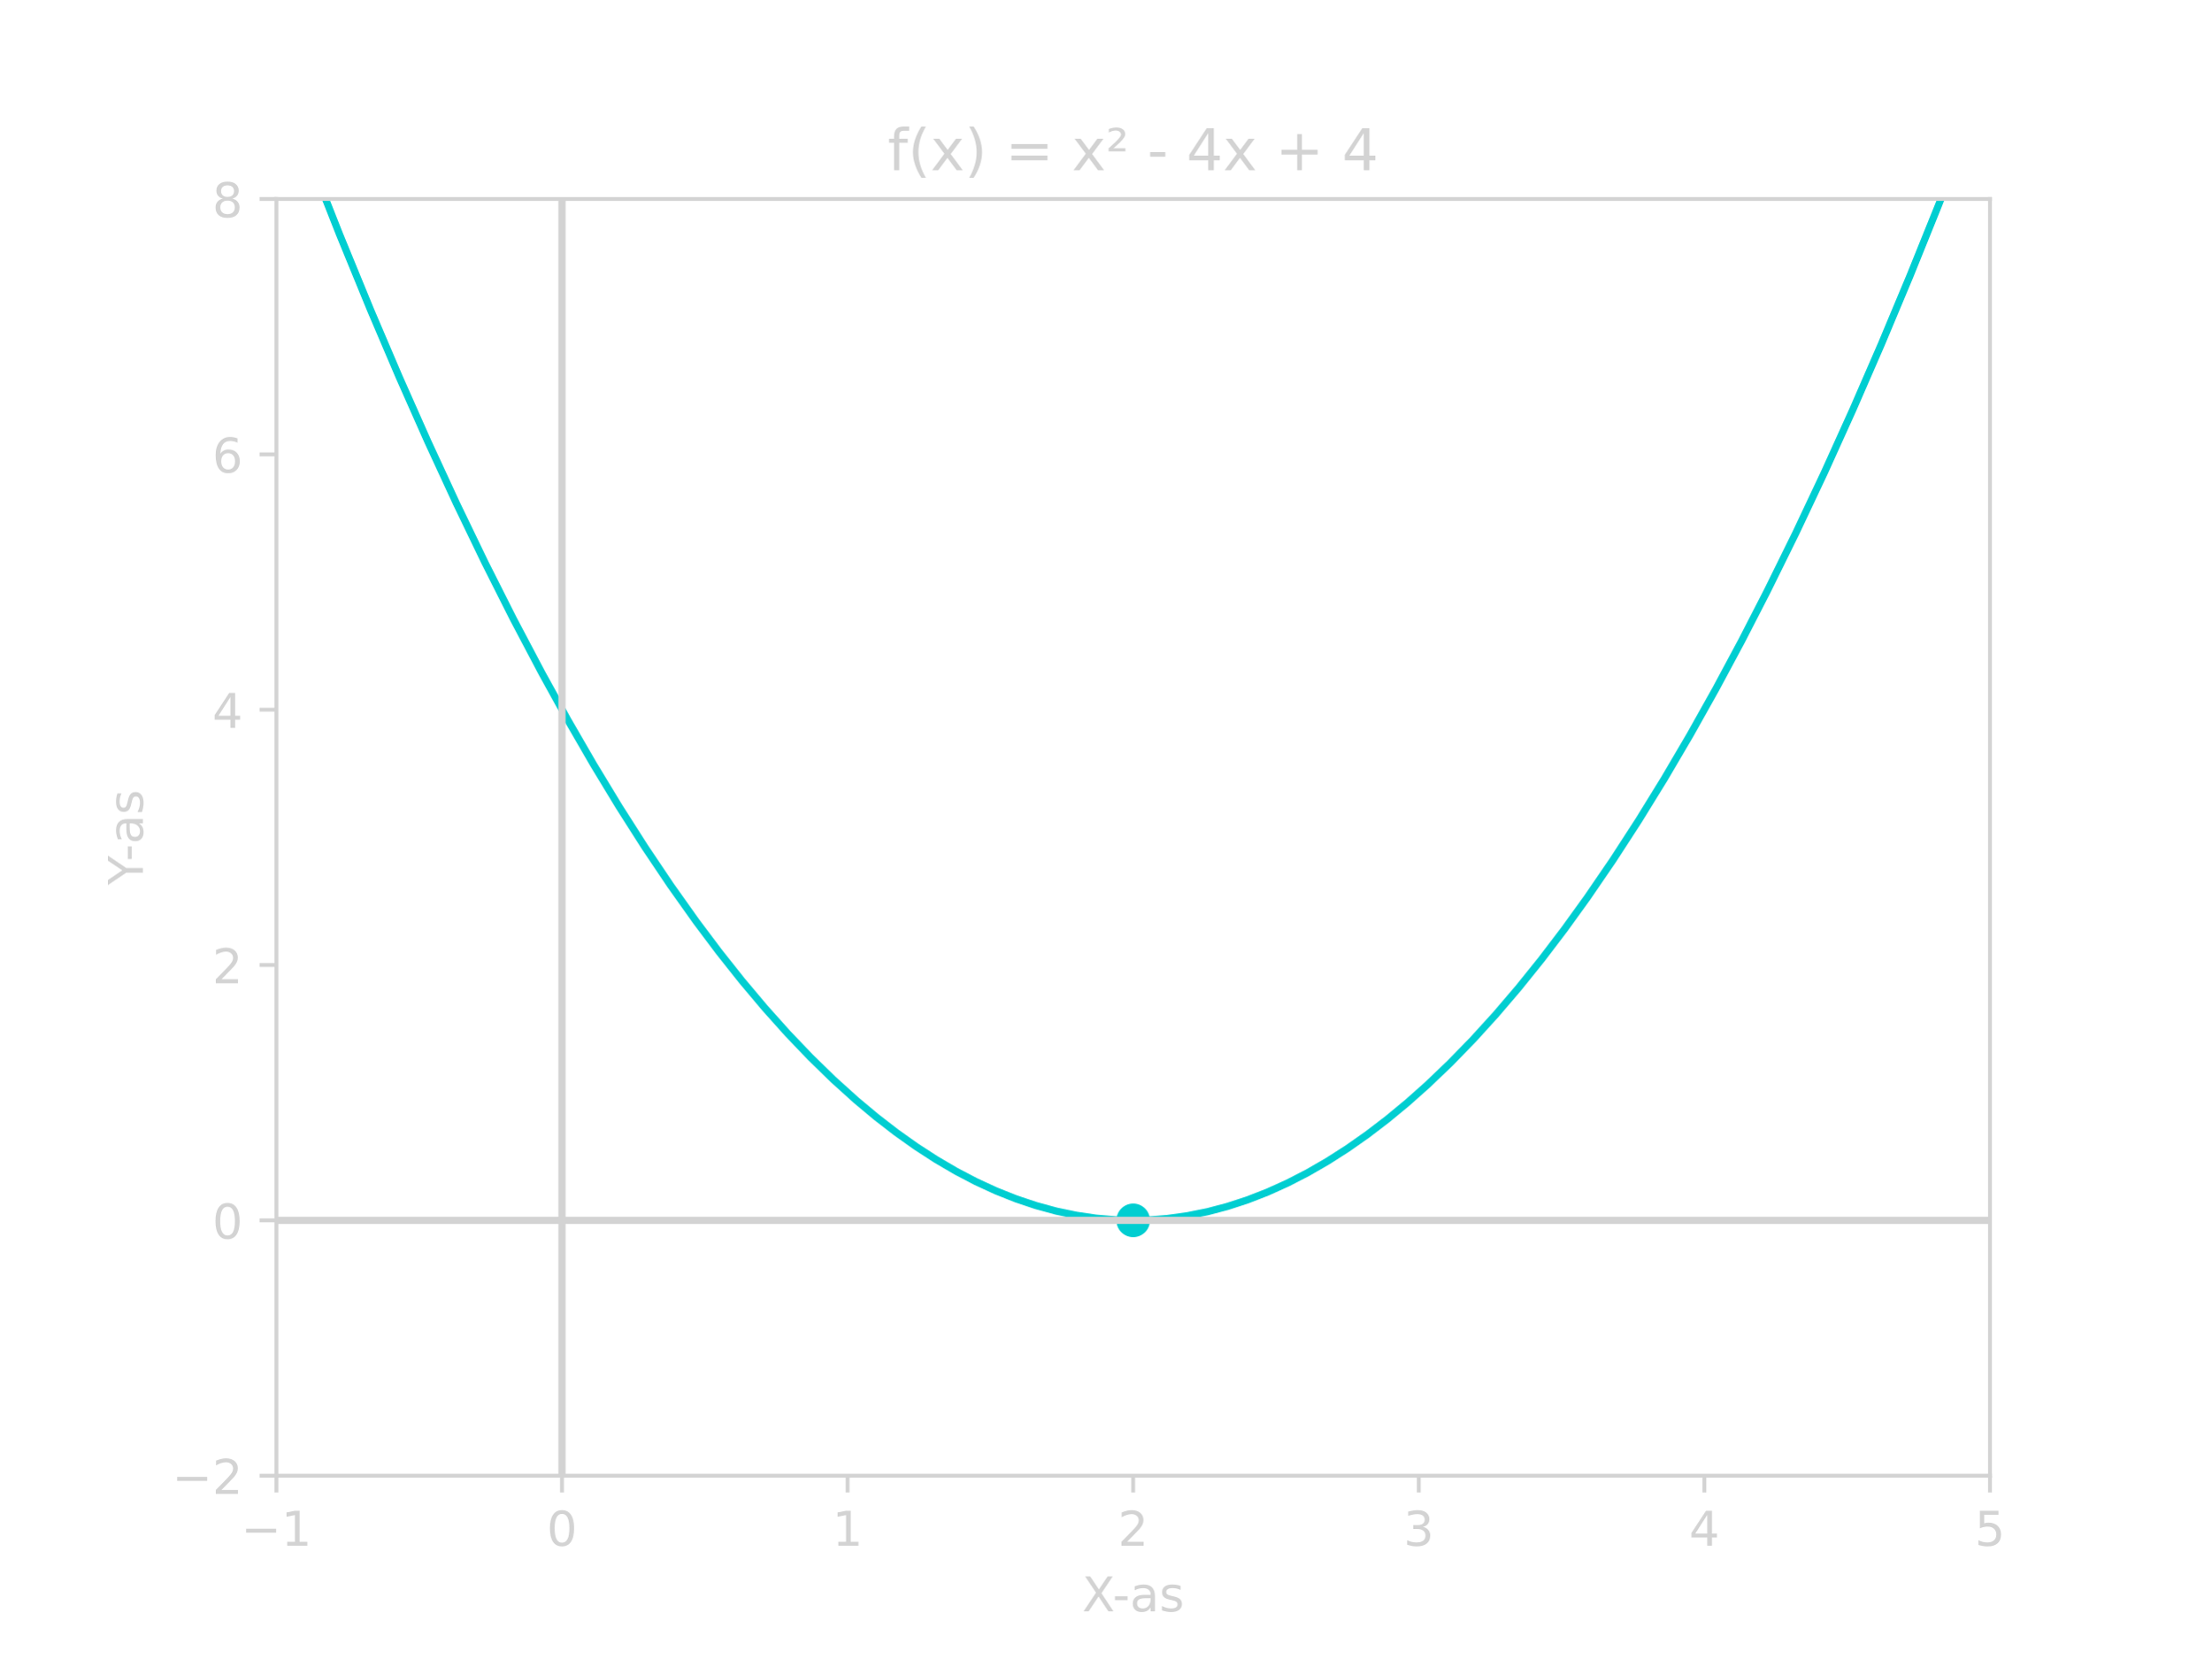
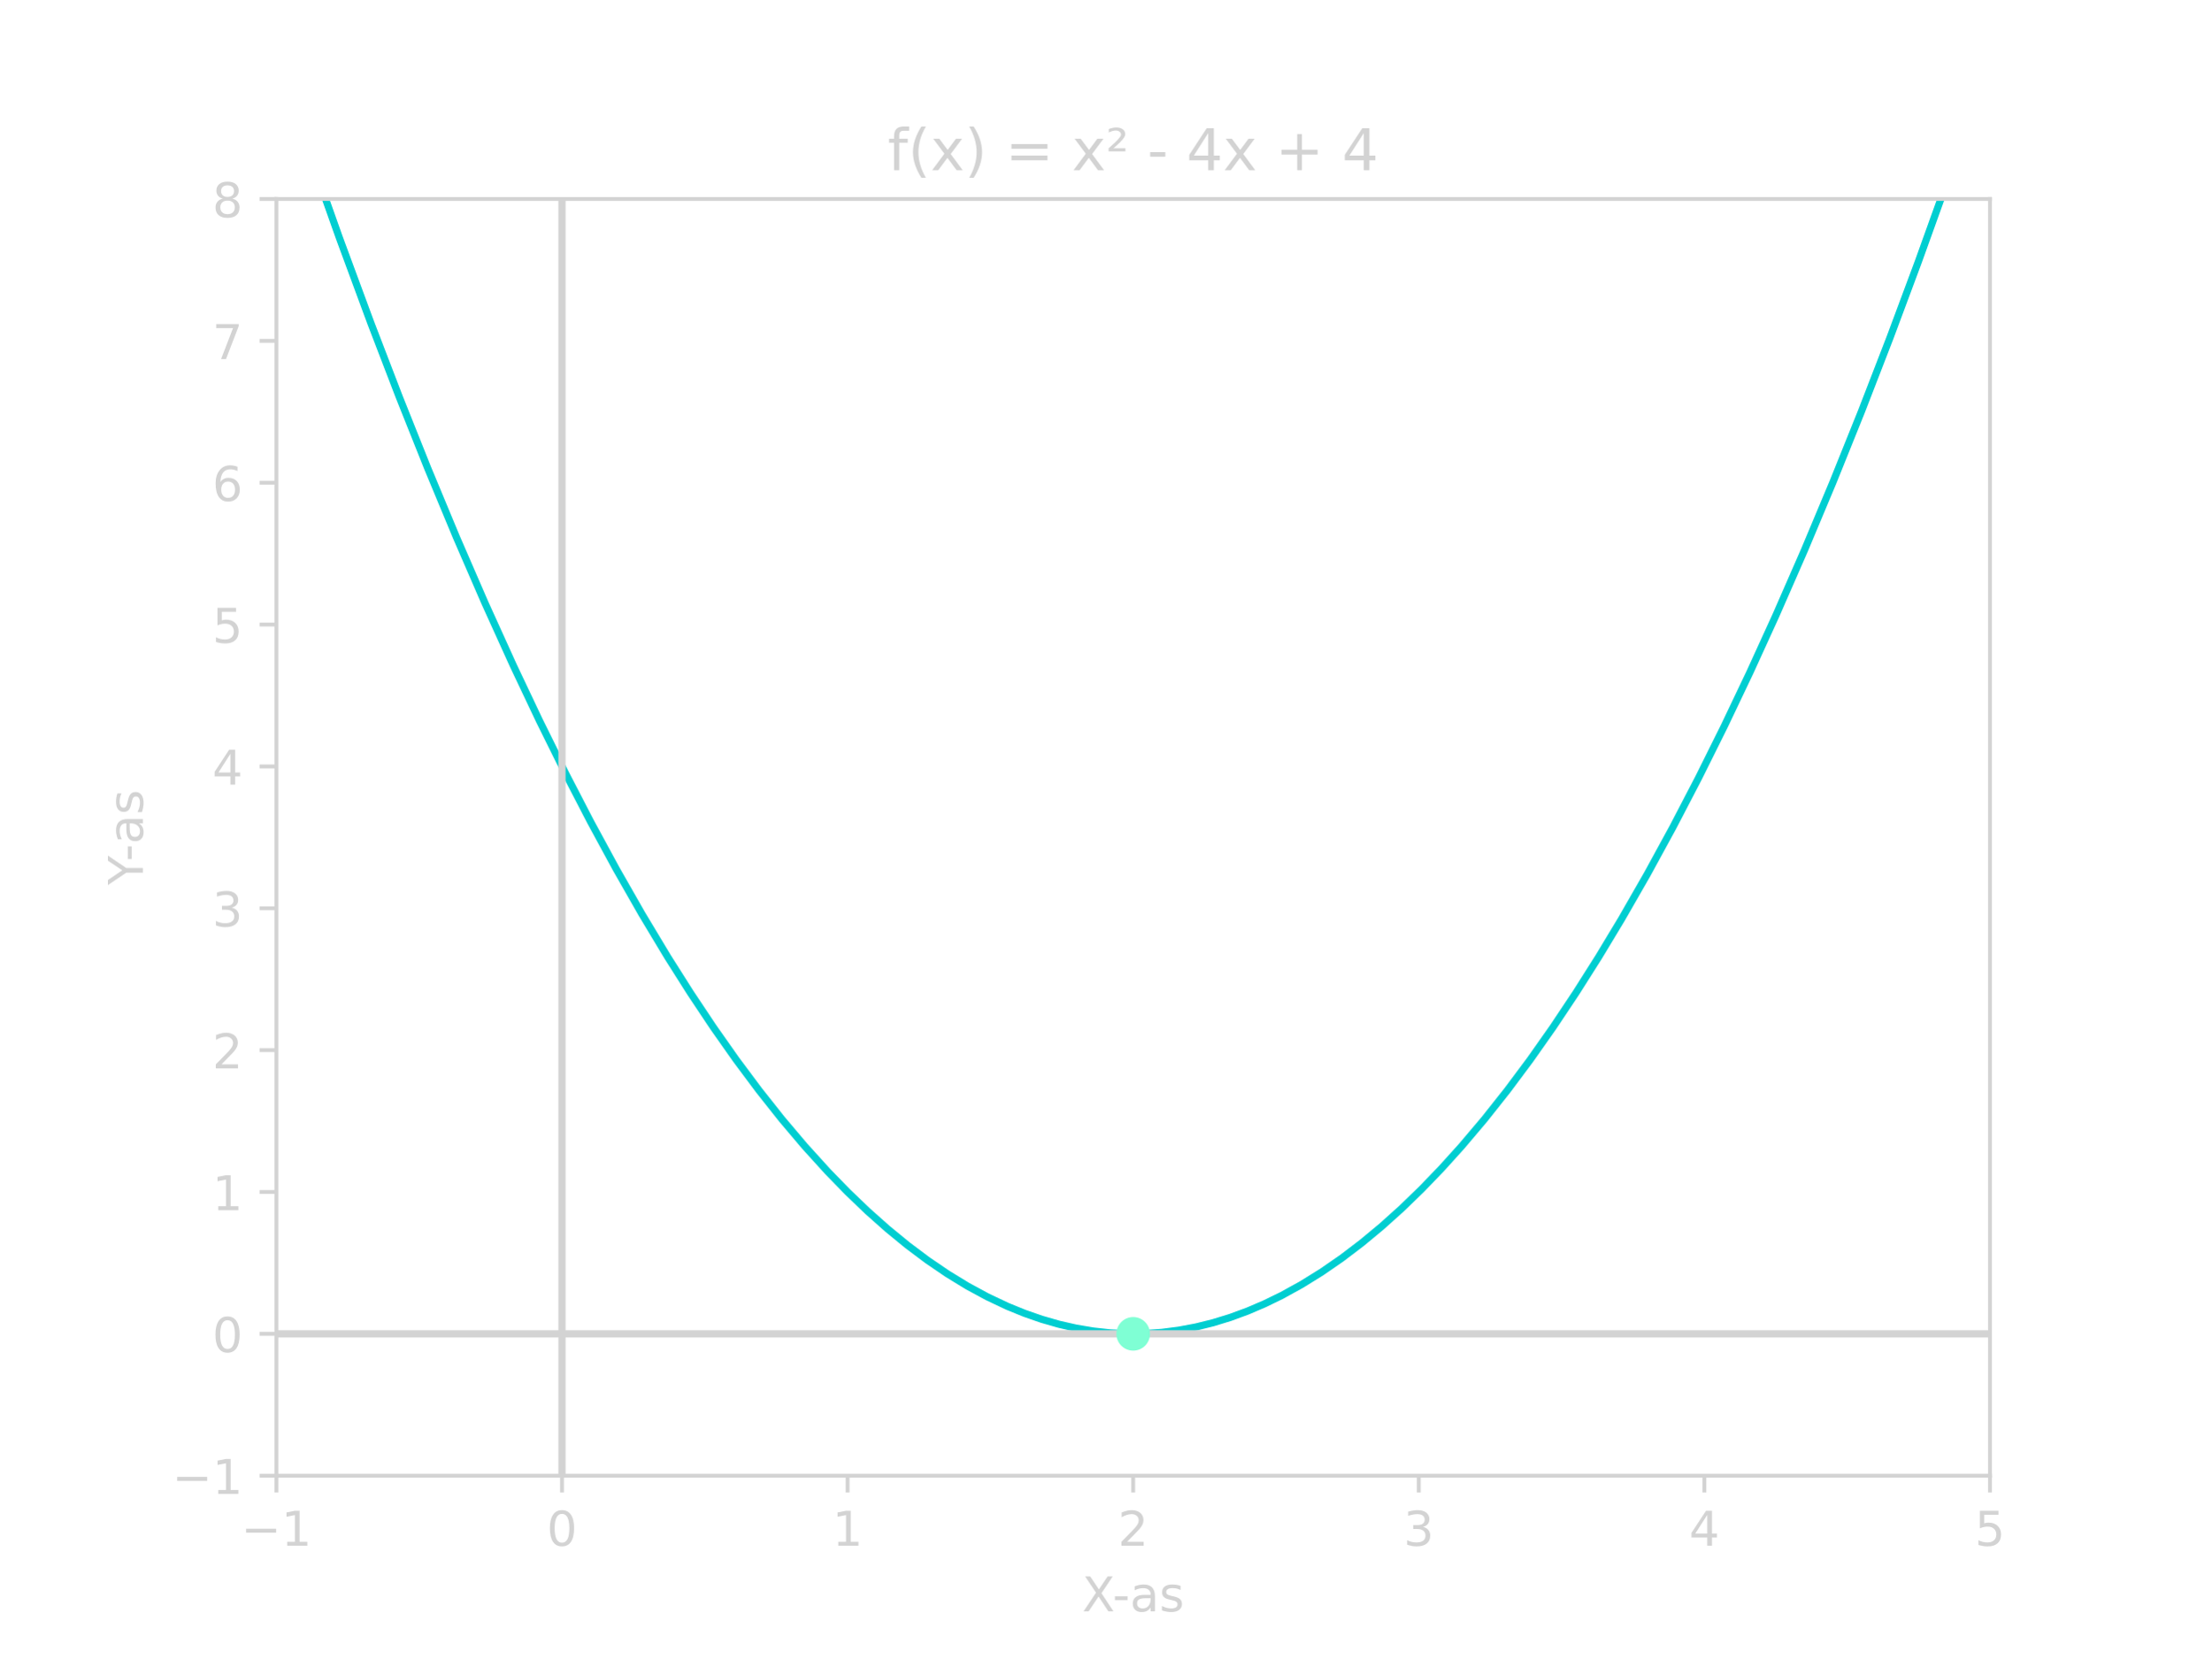
<svg xmlns="http://www.w3.org/2000/svg" xmlns:xlink="http://www.w3.org/1999/xlink" width="460.8pt" height="345.6pt" viewBox="0 0 460.8 345.6" version="1.1">
  <defs>
    <style type="text/css">*{stroke-linejoin: round; stroke-linecap: butt}</style>
  </defs>
  <g id="figure_1">
    <g id="patch_1">
      <path d="M 0 345.6  L 460.8 345.6  L 460.8 0  L 0 0  z " style="fill: none" />
    </g>
    <g id="axes_1">
      <g id="patch_2">
        <path d="M 57.6 307.584  L 414.72 307.584  L 414.72 41.472  L 57.6 41.472  z " style="fill: none" />
      </g>
-       <g id="PathCollection_1">
-         <defs>
-           <path id="m77a65d062f" d="M 0 3  C 0.796 3 1.559 2.684 2.121 2.121  C 2.684 1.559 3 0.796 3 0  C 3 -0.796 2.684 -1.559 2.121 -2.121  C 1.559 -2.684 0.796 -3 0 -3  C -0.796 -3 -1.559 -2.684 -2.121 -2.121  C -2.684 -1.559 -3 -0.796 -3 0  C -3 0.796 -2.684 1.559 -2.121 2.121  C -1.559 2.684 -0.796 3 0 3  z " style="stroke: #00ced1" />
-         </defs>
-         <g clip-path="url(#p8b25556ff3)">
-           <use xlink:href="#m77a65d062f" x="236.16" y="254.362" style="fill: #00ced1; stroke: #00ced1" />
-         </g>
+       <g id="line2d_1">
+         <path d="M 57.6 11.904  L 64.147 31.061  L 70.694 49.503  L 77.242 67.229  L 83.194 82.722  L 89.146 97.625  L 95.098 111.936  L 101.05 125.655  L 107.002 138.783  L 112.358 150.093  L 117.715 160.924  L 123.072 171.276  L 128.429 181.148  L 133.786 190.542  L 139.142 199.457  L 143.904 206.979  L 148.666 214.123  L 153.427 220.888  L 158.189 227.274  L 162.95 233.283  L 167.712 238.912  L 172.474 244.164  L 176.64 248.448  L 180.806 252.443  L 184.973 256.148  L 189.139 259.563  L 193.306 262.688  L 197.472 265.524  L 201.638 268.069  L 205.805 270.325  L 209.971 272.292  L 213.542 273.746  L 217.114 274.988  L 220.685 276.017  L 224.256 276.833  L 227.827 277.436  L 231.398 277.827  L 234.97 278.004  L 238.541 277.969  L 242.112 277.72  L 245.683 277.259  L 249.254 276.585  L 252.826 275.698  L 256.397 274.598  L 259.968 273.285  L 263.539 271.759  L 267.11 270.021  L 271.277 267.723  L 275.443 265.136  L 279.61 262.259  L 283.776 259.092  L 287.942 255.636  L 292.109 251.89  L 296.275 247.854  L 300.442 243.528  L 304.608 238.912  L 309.37 233.283  L 314.131 227.274  L 318.893 220.888  L 323.654 214.123  L 328.416 206.979  L 333.178 199.457  L 337.939 191.556  L 343.296 182.216  L 348.653 172.396  L 354.01 162.098  L 359.366 151.32  L 364.723 140.064  L 370.08 128.328  L 376.032 114.727  L 381.984 100.534  L 387.936 85.75  L 393.888 70.375  L 399.84 54.408  L 405.792 37.85  L 412.339 18.953  L 414.125 13.675  L 414.125 13.675  " clip-path="url(#p85e974c0bf)" style="fill: none; stroke: #00ced1; stroke-width: 1.5; stroke-linecap: square" />
+       </g>
+       <g id="LineCollection_1">
+         <path d="M 57.6 278.016  L 414.72 278.016  " clip-path="url(#p85e974c0bf)" style="fill: none; stroke: #d3d3d3; stroke-width: 1.5" />
+       </g>
+       <g id="LineCollection_2">
+         <path d="M 117.12 307.584  L 117.12 41.472  " clip-path="url(#p85e974c0bf)" style="fill: none; stroke: #d3d3d3; stroke-width: 1.5" />
      </g>
      <g id="matplotlib.axis_1">
        <g id="xtick_1">
-           <g id="line2d_1">
+           <g id="line2d_2">
            <defs>
-               <path id="m779f44a2de" d="M 0 0  L 0 3.5  " style="stroke: #d3d3d3; stroke-width: 0.8" />
+               <path id="m3d68e54330" d="M 0 0  L 0 3.5  " style="stroke: #d3d3d3; stroke-width: 0.8" />
            </defs>
            <g>
-               <use xlink:href="#m779f44a2de" x="57.6" y="307.584" style="fill: #d3d3d3; stroke: #d3d3d3; stroke-width: 0.8" />
+               <use xlink:href="#m3d68e54330" x="57.6" y="307.584" style="fill: #d3d3d3; stroke: #d3d3d3; stroke-width: 0.8" />
            </g>
          </g>
          <g id="text_1">
-             <g style="fill: #d3d3d3" transform="translate(50.22891 322.1824)scale(0.1 -0.1)">
+             <g style="fill: #d3d3d3" transform="translate(50.22891 322.1824) scale(0.1 -0.1)">
              <defs>
                <path id="DejaVuSans-2212" d="M 678 2272  L 4684 2272  L 4684 1741  L 678 1741  L 678 2272  z " transform="scale(0.015625)" />
                <path id="DejaVuSans-31" d="M 794 531  L 1825 531  L 1825 4091  L 703 3866  L 703 4441  L 1819 4666  L 2450 4666  L 2450 531  L 3481 531  L 3481 0  L 794 0  L 794 531  z " transform="scale(0.015625)" />
              </defs>
              <use xlink:href="#DejaVuSans-2212" />
              <use xlink:href="#DejaVuSans-31" x="83.789" />
            </g>
          </g>
        </g>
        <g id="xtick_2">
-           <g id="line2d_2">
-             <g>
-               <use xlink:href="#m779f44a2de" x="117.12" y="307.584" style="fill: #d3d3d3; stroke: #d3d3d3; stroke-width: 0.8" />
+           <g id="line2d_3">
+             <g>
+               <use xlink:href="#m3d68e54330" x="117.12" y="307.584" style="fill: #d3d3d3; stroke: #d3d3d3; stroke-width: 0.8" />
            </g>
          </g>
          <g id="text_2">
-             <g style="fill: #d3d3d3" transform="translate(113.9387 322.1824)scale(0.1 -0.1)">
+             <g style="fill: #d3d3d3" transform="translate(113.9387 322.1824) scale(0.1 -0.1)">
              <defs>
                <path id="DejaVuSans-30" d="M 2034 4250  Q 1547 4250 1301 3770  Q 1056 3291 1056 2328  Q 1056 1369 1301 889  Q 1547 409 2034 409  Q 2525 409 2770 889  Q 3016 1369 3016 2328  Q 3016 3291 2770 3770  Q 2525 4250 2034 4250  z M 2034 4750  Q 2819 4750 3233 4129  Q 3647 3509 3647 2328  Q 3647 1150 3233 529  Q 2819 -91 2034 -91  Q 1250 -91 836 529  Q 422 1150 422 2328  Q 422 3509 836 4129  Q 1250 4750 2034 4750  z " transform="scale(0.015625)" />
              </defs>
              <use xlink:href="#DejaVuSans-30" />
            </g>
          </g>
        </g>
        <g id="xtick_3">
-           <g id="line2d_3">
-             <g>
-               <use xlink:href="#m779f44a2de" x="176.64" y="307.584" style="fill: #d3d3d3; stroke: #d3d3d3; stroke-width: 0.8" />
+           <g id="line2d_4">
+             <g>
+               <use xlink:href="#m3d68e54330" x="176.64" y="307.584" style="fill: #d3d3d3; stroke: #d3d3d3; stroke-width: 0.8" />
            </g>
          </g>
          <g id="text_3">
-             <g style="fill: #d3d3d3" transform="translate(173.4588 322.1824)scale(0.1 -0.1)">
+             <g style="fill: #d3d3d3" transform="translate(173.4588 322.1824) scale(0.1 -0.1)">
              <use xlink:href="#DejaVuSans-31" />
            </g>
          </g>
        </g>
        <g id="xtick_4">
-           <g id="line2d_4">
-             <g>
-               <use xlink:href="#m779f44a2de" x="236.16" y="307.584" style="fill: #d3d3d3; stroke: #d3d3d3; stroke-width: 0.8" />
+           <g id="line2d_5">
+             <g>
+               <use xlink:href="#m3d68e54330" x="236.16" y="307.584" style="fill: #d3d3d3; stroke: #d3d3d3; stroke-width: 0.8" />
            </g>
          </g>
          <g id="text_4">
-             <g style="fill: #d3d3d3" transform="translate(232.9787 322.1824)scale(0.1 -0.1)">
+             <g style="fill: #d3d3d3" transform="translate(232.9787 322.1824) scale(0.1 -0.1)">
              <defs>
                <path id="DejaVuSans-32" d="M 1228 531  L 3431 531  L 3431 0  L 469 0  L 469 531  Q 828 903 1448 1529  Q 2069 2156 2228 2338  Q 2531 2678 2651 2914  Q 2772 3150 2772 3378  Q 2772 3750 2511 3984  Q 2250 4219 1831 4219  Q 1534 4219 1204 4116  Q 875 4013 500 3803  L 500 4441  Q 881 4594 1212 4672  Q 1544 4750 1819 4750  Q 2544 4750 2975 4387  Q 3406 4025 3406 3419  Q 3406 3131 3298 2873  Q 3191 2616 2906 2266  Q 2828 2175 2409 1742  Q 1991 1309 1228 531  z " transform="scale(0.015625)" />
              </defs>
              <use xlink:href="#DejaVuSans-32" />
            </g>
          </g>
        </g>
        <g id="xtick_5">
-           <g id="line2d_5">
-             <g>
-               <use xlink:href="#m779f44a2de" x="295.68" y="307.584" style="fill: #d3d3d3; stroke: #d3d3d3; stroke-width: 0.8" />
+           <g id="line2d_6">
+             <g>
+               <use xlink:href="#m3d68e54330" x="295.68" y="307.584" style="fill: #d3d3d3; stroke: #d3d3d3; stroke-width: 0.8" />
            </g>
          </g>
          <g id="text_5">
-             <g style="fill: #d3d3d3" transform="translate(292.4987 322.1824)scale(0.1 -0.1)">
+             <g style="fill: #d3d3d3" transform="translate(292.4987 322.1824) scale(0.1 -0.1)">
              <defs>
                <path id="DejaVuSans-33" d="M 2597 2516  Q 3050 2419 3304 2112  Q 3559 1806 3559 1356  Q 3559 666 3084 287  Q 2609 -91 1734 -91  Q 1441 -91 1130 -33  Q 819 25 488 141  L 488 750  Q 750 597 1062 519  Q 1375 441 1716 441  Q 2309 441 2620 675  Q 2931 909 2931 1356  Q 2931 1769 2642 2001  Q 2353 2234 1838 2234  L 1294 2234  L 1294 2753  L 1863 2753  Q 2328 2753 2575 2939  Q 2822 3125 2822 3475  Q 2822 3834 2567 4026  Q 2313 4219 1838 4219  Q 1578 4219 1281 4162  Q 984 4106 628 3988  L 628 4550  Q 988 4650 1302 4700  Q 1616 4750 1894 4750  Q 2613 4750 3031 4423  Q 3450 4097 3450 3541  Q 3450 3153 3228 2886  Q 3006 2619 2597 2516  z " transform="scale(0.015625)" />
              </defs>
              <use xlink:href="#DejaVuSans-33" />
            </g>
          </g>
        </g>
        <g id="xtick_6">
-           <g id="line2d_6">
-             <g>
-               <use xlink:href="#m779f44a2de" x="355.2" y="307.584" style="fill: #d3d3d3; stroke: #d3d3d3; stroke-width: 0.8" />
+           <g id="line2d_7">
+             <g>
+               <use xlink:href="#m3d68e54330" x="355.2" y="307.584" style="fill: #d3d3d3; stroke: #d3d3d3; stroke-width: 0.8" />
            </g>
          </g>
          <g id="text_6">
-             <g style="fill: #d3d3d3" transform="translate(352.0188 322.1824)scale(0.1 -0.1)">
+             <g style="fill: #d3d3d3" transform="translate(352.0188 322.1824) scale(0.1 -0.1)">
              <defs>
                <path id="DejaVuSans-34" d="M 2419 4116  L 825 1625  L 2419 1625  L 2419 4116  z M 2253 4666  L 3047 4666  L 3047 1625  L 3713 1625  L 3713 1100  L 3047 1100  L 3047 0  L 2419 0  L 2419 1100  L 313 1100  L 313 1709  L 2253 4666  z " transform="scale(0.015625)" />
              </defs>
              <use xlink:href="#DejaVuSans-34" />
            </g>
          </g>
        </g>
        <g id="xtick_7">
-           <g id="line2d_7">
-             <g>
-               <use xlink:href="#m779f44a2de" x="414.72" y="307.584" style="fill: #d3d3d3; stroke: #d3d3d3; stroke-width: 0.8" />
+           <g id="line2d_8">
+             <g>
+               <use xlink:href="#m3d68e54330" x="414.72" y="307.584" style="fill: #d3d3d3; stroke: #d3d3d3; stroke-width: 0.8" />
            </g>
          </g>
          <g id="text_7">
-             <g style="fill: #d3d3d3" transform="translate(411.5387 322.1824)scale(0.1 -0.1)">
+             <g style="fill: #d3d3d3" transform="translate(411.5387 322.1824) scale(0.1 -0.1)">
              <defs>
                <path id="DejaVuSans-35" d="M 691 4666  L 3169 4666  L 3169 4134  L 1269 4134  L 1269 2991  Q 1406 3038 1543 3061  Q 1681 3084 1819 3084  Q 2600 3084 3056 2656  Q 3513 2228 3513 1497  Q 3513 744 3044 326  Q 2575 -91 1722 -91  Q 1428 -91 1123 -41  Q 819 9 494 109  L 494 744  Q 775 591 1075 516  Q 1375 441 1709 441  Q 2250 441 2565 725  Q 2881 1009 2881 1497  Q 2881 1984 2565 2268  Q 2250 2553 1709 2553  Q 1456 2553 1204 2497  Q 953 2441 691 2322  L 691 4666  z " transform="scale(0.015625)" />
              </defs>
              <use xlink:href="#DejaVuSans-35" />
            </g>
          </g>
        </g>
        <g id="text_8">
-           <g style="fill: #d3d3d3" transform="translate(225.5123 335.8606)scale(0.1 -0.1)">
+           <g style="fill: #d3d3d3" transform="translate(225.5123 335.8606) scale(0.1 -0.1)">
            <defs>
              <path id="DejaVuSans-58" d="M 403 4666  L 1081 4666  L 2241 2931  L 3406 4666  L 4084 4666  L 2584 2425  L 4184 0  L 3506 0  L 2194 1984  L 872 0  L 191 0  L 1856 2491  L 403 4666  z " transform="scale(0.015625)" />
              <path id="DejaVuSans-2d" d="M 313 2009  L 1997 2009  L 1997 1497  L 313 1497  L 313 2009  z " transform="scale(0.015625)" />
              <path id="DejaVuSans-61" d="M 2194 1759  Q 1497 1759 1228 1600  Q 959 1441 959 1056  Q 959 750 1161 570  Q 1363 391 1709 391  Q 2188 391 2477 730  Q 2766 1069 2766 1631  L 2766 1759  L 2194 1759  z M 3341 1997  L 3341 0  L 2766 0  L 2766 531  Q 2569 213 2275 61  Q 1981 -91 1556 -91  Q 1019 -91 701 211  Q 384 513 384 1019  Q 384 1609 779 1909  Q 1175 2209 1959 2209  L 2766 2209  L 2766 2266  Q 2766 2663 2505 2880  Q 2244 3097 1772 3097  Q 1472 3097 1187 3025  Q 903 2953 641 2809  L 641 3341  Q 956 3463 1253 3523  Q 1550 3584 1831 3584  Q 2591 3584 2966 3190  Q 3341 2797 3341 1997  z " transform="scale(0.015625)" />
              <path id="DejaVuSans-73" d="M 2834 3397  L 2834 2853  Q 2591 2978 2328 3040  Q 2066 3103 1784 3103  Q 1356 3103 1142 2972  Q 928 2841 928 2578  Q 928 2378 1081 2264  Q 1234 2150 1697 2047  L 1894 2003  Q 2506 1872 2764 1633  Q 3022 1394 3022 966  Q 3022 478 2636 193  Q 2250 -91 1575 -91  Q 1294 -91 989 -36  Q 684 19 347 128  L 347 722  Q 666 556 975 473  Q 1284 391 1588 391  Q 1994 391 2212 530  Q 2431 669 2431 922  Q 2431 1156 2273 1281  Q 2116 1406 1581 1522  L 1381 1569  Q 847 1681 609 1914  Q 372 2147 372 2553  Q 372 3047 722 3315  Q 1072 3584 1716 3584  Q 2034 3584 2315 3537  Q 2597 3491 2834 3397  z " transform="scale(0.015625)" />
            </defs>
            <use xlink:href="#DejaVuSans-58" />
            <use xlink:href="#DejaVuSans-2d" x="63.506" />
            <use xlink:href="#DejaVuSans-61" x="99.59" />
            <use xlink:href="#DejaVuSans-73" x="160.869" />
          </g>
        </g>
      </g>
      <g id="matplotlib.axis_2">
        <g id="ytick_1">
-           <g id="line2d_8">
+           <g id="line2d_9">
            <defs>
-               <path id="mfa0596581c" d="M 0 0  L -3.5 0  " style="stroke: #d3d3d3; stroke-width: 0.8" />
+               <path id="m01b2e843cb" d="M 0 0  L -3.5 0  " style="stroke: #d3d3d3; stroke-width: 0.8" />
            </defs>
            <g>
-               <use xlink:href="#mfa0596581c" x="57.6" y="307.584" style="fill: #d3d3d3; stroke: #d3d3d3; stroke-width: 0.8" />
+               <use xlink:href="#m01b2e843cb" x="57.6" y="307.584" style="fill: #d3d3d3; stroke: #d3d3d3; stroke-width: 0.8" />
            </g>
          </g>
          <g id="text_9">
-             <g style="fill: #d3d3d3" transform="translate(35.85781 311.3832)scale(0.1 -0.1)">
+             <g style="fill: #d3d3d3" transform="translate(35.85781 311.3832) scale(0.1 -0.1)">
              <use xlink:href="#DejaVuSans-2212" />
-               <use xlink:href="#DejaVuSans-32" x="83.789" />
+               <use xlink:href="#DejaVuSans-31" x="83.789" />
            </g>
          </g>
        </g>
        <g id="ytick_2">
-           <g id="line2d_9">
-             <g>
-               <use xlink:href="#mfa0596581c" x="57.6" y="254.362" style="fill: #d3d3d3; stroke: #d3d3d3; stroke-width: 0.8" />
+           <g id="line2d_10">
+             <g>
+               <use xlink:href="#m01b2e843cb" x="57.6" y="278.016" style="fill: #d3d3d3; stroke: #d3d3d3; stroke-width: 0.8" />
            </g>
          </g>
          <g id="text_10">
-             <g style="fill: #d3d3d3" transform="translate(44.2375 258.1608)scale(0.1 -0.1)">
+             <g style="fill: #d3d3d3" transform="translate(44.2375 281.8152) scale(0.1 -0.1)">
              <use xlink:href="#DejaVuSans-30" />
            </g>
          </g>
        </g>
        <g id="ytick_3">
-           <g id="line2d_10">
-             <g>
-               <use xlink:href="#mfa0596581c" x="57.6" y="201.139" style="fill: #d3d3d3; stroke: #d3d3d3; stroke-width: 0.8" />
+           <g id="line2d_11">
+             <g>
+               <use xlink:href="#m01b2e843cb" x="57.6" y="248.448" style="fill: #d3d3d3; stroke: #d3d3d3; stroke-width: 0.8" />
            </g>
          </g>
          <g id="text_11">
-             <g style="fill: #d3d3d3" transform="translate(44.2375 204.9384)scale(0.1 -0.1)">
+             <g style="fill: #d3d3d3" transform="translate(44.2375 252.2472) scale(0.1 -0.1)">
+               <use xlink:href="#DejaVuSans-31" />
+             </g>
+           </g>
+         </g>
+         <g id="ytick_4">
+           <g id="line2d_12">
+             <g>
+               <use xlink:href="#m01b2e843cb" x="57.6" y="218.88" style="fill: #d3d3d3; stroke: #d3d3d3; stroke-width: 0.8" />
+             </g>
+           </g>
+           <g id="text_12">
+             <g style="fill: #d3d3d3" transform="translate(44.2375 222.6792) scale(0.1 -0.1)">
              <use xlink:href="#DejaVuSans-32" />
            </g>
          </g>
        </g>
-         <g id="ytick_4">
-           <g id="line2d_11">
-             <g>
-               <use xlink:href="#mfa0596581c" x="57.6" y="147.917" style="fill: #d3d3d3; stroke: #d3d3d3; stroke-width: 0.8" />
-             </g>
-           </g>
-           <g id="text_12">
-             <g style="fill: #d3d3d3" transform="translate(44.2375 151.716)scale(0.1 -0.1)">
+         <g id="ytick_5">
+           <g id="line2d_13">
+             <g>
+               <use xlink:href="#m01b2e843cb" x="57.6" y="189.312" style="fill: #d3d3d3; stroke: #d3d3d3; stroke-width: 0.8" />
+             </g>
+           </g>
+           <g id="text_13">
+             <g style="fill: #d3d3d3" transform="translate(44.2375 193.1112) scale(0.1 -0.1)">
+               <use xlink:href="#DejaVuSans-33" />
+             </g>
+           </g>
+         </g>
+         <g id="ytick_6">
+           <g id="line2d_14">
+             <g>
+               <use xlink:href="#m01b2e843cb" x="57.6" y="159.744" style="fill: #d3d3d3; stroke: #d3d3d3; stroke-width: 0.8" />
+             </g>
+           </g>
+           <g id="text_14">
+             <g style="fill: #d3d3d3" transform="translate(44.2375 163.5432) scale(0.1 -0.1)">
              <use xlink:href="#DejaVuSans-34" />
            </g>
          </g>
        </g>
-         <g id="ytick_5">
-           <g id="line2d_12">
-             <g>
-               <use xlink:href="#mfa0596581c" x="57.6" y="94.694" style="fill: #d3d3d3; stroke: #d3d3d3; stroke-width: 0.8" />
-             </g>
-           </g>
-           <g id="text_13">
-             <g style="fill: #d3d3d3" transform="translate(44.2375 98.49362)scale(0.1 -0.1)">
+         <g id="ytick_7">
+           <g id="line2d_15">
+             <g>
+               <use xlink:href="#m01b2e843cb" x="57.6" y="130.176" style="fill: #d3d3d3; stroke: #d3d3d3; stroke-width: 0.8" />
+             </g>
+           </g>
+           <g id="text_15">
+             <g style="fill: #d3d3d3" transform="translate(44.2375 133.9752) scale(0.1 -0.1)">
+               <use xlink:href="#DejaVuSans-35" />
+             </g>
+           </g>
+         </g>
+         <g id="ytick_8">
+           <g id="line2d_16">
+             <g>
+               <use xlink:href="#m01b2e843cb" x="57.6" y="100.608" style="fill: #d3d3d3; stroke: #d3d3d3; stroke-width: 0.8" />
+             </g>
+           </g>
+           <g id="text_16">
+             <g style="fill: #d3d3d3" transform="translate(44.2375 104.4072) scale(0.1 -0.1)">
              <defs>
                <path id="DejaVuSans-36" d="M 2113 2584  Q 1688 2584 1439 2293  Q 1191 2003 1191 1497  Q 1191 994 1439 701  Q 1688 409 2113 409  Q 2538 409 2786 701  Q 3034 994 3034 1497  Q 3034 2003 2786 2293  Q 2538 2584 2113 2584  z M 3366 4563  L 3366 3988  Q 3128 4100 2886 4159  Q 2644 4219 2406 4219  Q 1781 4219 1451 3797  Q 1122 3375 1075 2522  Q 1259 2794 1537 2939  Q 1816 3084 2150 3084  Q 2853 3084 3261 2657  Q 3669 2231 3669 1497  Q 3669 778 3244 343  Q 2819 -91 2113 -91  Q 1303 -91 875 529  Q 447 1150 447 2328  Q 447 3434 972 4092  Q 1497 4750 2381 4750  Q 2619 4750 2861 4703  Q 3103 4656 3366 4563  z " transform="scale(0.015625)" />
              </defs>
              <use xlink:href="#DejaVuSans-36" />
            </g>
          </g>
        </g>
-         <g id="ytick_6">
-           <g id="line2d_13">
-             <g>
-               <use xlink:href="#mfa0596581c" x="57.6" y="41.472" style="fill: #d3d3d3; stroke: #d3d3d3; stroke-width: 0.8" />
-             </g>
-           </g>
-           <g id="text_14">
-             <g style="fill: #d3d3d3" transform="translate(44.2375 45.27122)scale(0.1 -0.1)">
+         <g id="ytick_9">
+           <g id="line2d_17">
+             <g>
+               <use xlink:href="#m01b2e843cb" x="57.6" y="71.04" style="fill: #d3d3d3; stroke: #d3d3d3; stroke-width: 0.8" />
+             </g>
+           </g>
+           <g id="text_17">
+             <g style="fill: #d3d3d3" transform="translate(44.2375 74.83922) scale(0.1 -0.1)">
+               <defs>
+                 <path id="DejaVuSans-37" d="M 525 4666  L 3525 4666  L 3525 4397  L 1831 0  L 1172 0  L 2766 4134  L 525 4134  L 525 4666  z " transform="scale(0.015625)" />
+               </defs>
+               <use xlink:href="#DejaVuSans-37" />
+             </g>
+           </g>
+         </g>
+         <g id="ytick_10">
+           <g id="line2d_18">
+             <g>
+               <use xlink:href="#m01b2e843cb" x="57.6" y="41.472" style="fill: #d3d3d3; stroke: #d3d3d3; stroke-width: 0.8" />
+             </g>
+           </g>
+           <g id="text_18">
+             <g style="fill: #d3d3d3" transform="translate(44.2375 45.27122) scale(0.1 -0.1)">
              <defs>
                <path id="DejaVuSans-38" d="M 2034 2216  Q 1584 2216 1326 1975  Q 1069 1734 1069 1313  Q 1069 891 1326 650  Q 1584 409 2034 409  Q 2484 409 2743 651  Q 3003 894 3003 1313  Q 3003 1734 2745 1975  Q 2488 2216 2034 2216  z M 1403 2484  Q 997 2584 770 2862  Q 544 3141 544 3541  Q 544 4100 942 4425  Q 1341 4750 2034 4750  Q 2731 4750 3128 4425  Q 3525 4100 3525 3541  Q 3525 3141 3298 2862  Q 3072 2584 2669 2484  Q 3125 2378 3379 2068  Q 3634 1759 3634 1313  Q 3634 634 3220 271  Q 2806 -91 2034 -91  Q 1263 -91 848 271  Q 434 634 434 1313  Q 434 1759 690 2068  Q 947 2378 1403 2484  z M 1172 3481  Q 1172 3119 1398 2916  Q 1625 2713 2034 2713  Q 2441 2713 2670 2916  Q 2900 3119 2900 3481  Q 2900 3844 2670 4047  Q 2441 4250 2034 4250  Q 1625 4250 1398 4047  Q 1172 3844 1172 3481  z " transform="scale(0.015625)" />
              </defs>
              <use xlink:href="#DejaVuSans-38" />
            </g>
          </g>
        </g>
-         <g id="text_15">
-           <g style="fill: #d3d3d3" transform="translate(29.77812 184.4608)rotate(-90)scale(0.1 -0.1)">
+         <g id="text_19">
+           <g style="fill: #d3d3d3" transform="translate(29.77812 184.4608) rotate(-90) scale(0.1 -0.1)">
            <defs>
              <path id="DejaVuSans-59" d="M -13 4666  L 666 4666  L 1959 2747  L 3244 4666  L 3922 4666  L 2272 2222  L 2272 0  L 1638 0  L 1638 2222  L -13 4666  z " transform="scale(0.015625)" />
            </defs>
            <use xlink:href="#DejaVuSans-59" />
            <use xlink:href="#DejaVuSans-2d" x="49.209" />
            <use xlink:href="#DejaVuSans-61" x="85.293" />
            <use xlink:href="#DejaVuSans-73" x="146.572" />
          </g>
        </g>
      </g>
-       <g id="line2d_14">
-         <path d="M 57.6 14.861  L 64.147 32.102  L 70.694 48.7  L 77.242 64.653  L 83.194 78.597  L 89.146 92.009  L 95.098 104.889  L 101.05 117.237  L 107.002 129.052  L 112.954 140.335  L 118.31 150.035  L 123.667 159.304  L 129.024 168.141  L 134.381 176.548  L 139.738 184.523  L 145.094 192.067  L 149.856 198.412  L 154.618 204.415  L 159.379 210.078  L 164.141 215.4  L 168.902 220.382  L 173.664 225.023  L 178.426 229.323  L 182.592 232.807  L 186.758 236.029  L 190.925 238.991  L 195.091 241.692  L 199.258 244.132  L 203.424 246.312  L 207.59 248.23  L 211.757 249.888  L 215.923 251.285  L 220.09 252.422  L 224.256 253.297  L 228.422 253.912  L 232.589 254.266  L 236.16 254.362  L 239.731 254.266  L 243.302 253.978  L 247.469 253.401  L 251.635 252.563  L 255.802 251.464  L 259.968 250.104  L 264.134 248.483  L 268.301 246.602  L 272.467 244.46  L 276.634 242.057  L 280.8 239.393  L 284.966 236.468  L 289.133 233.283  L 293.299 229.837  L 297.466 226.13  L 302.227 221.574  L 306.989 216.677  L 311.75 211.44  L 316.512 205.863  L 321.274 199.944  L 326.035 193.685  L 330.797 187.086  L 336.154 179.254  L 341.51 170.991  L 346.867 162.297  L 352.224 153.173  L 357.581 143.616  L 362.938 133.629  L 368.294 123.211  L 374.246 111.129  L 380.198 98.516  L 386.15 85.37  L 392.102 71.692  L 398.054 57.481  L 404.006 42.739  L 410.554 25.907  L 414.125 16.455  L 414.125 16.455  " clip-path="url(#p8b25556ff3)" style="fill: none; stroke: #00ced1; stroke-width: 1.5; stroke-linecap: square" />
-       </g>
-       <g id="LineCollection_1">
-         <path d="M 57.6 254.362  L 414.72 254.362  " clip-path="url(#p8b25556ff3)" style="fill: none; stroke: #d3d3d3; stroke-width: 1.5" />
-       </g>
-       <g id="LineCollection_2">
-         <path d="M 117.12 307.584  L 117.12 41.472  " clip-path="url(#p8b25556ff3)" style="fill: none; stroke: #d3d3d3; stroke-width: 1.5" />
+       <g id="PathCollection_1">
+         <defs>
+           <path id="mcd633e376e" d="M 0 3  C 0.796 3 1.559 2.684 2.121 2.121  C 2.684 1.559 3 0.796 3 0  C 3 -0.796 2.684 -1.559 2.121 -2.121  C 1.559 -2.684 0.796 -3 0 -3  C -0.796 -3 -1.559 -2.684 -2.121 -2.121  C -2.684 -1.559 -3 -0.796 -3 0  C -3 0.796 -2.684 1.559 -2.121 2.121  C -1.559 2.684 -0.796 3 0 3  z " style="stroke: #7fffd4" />
+         </defs>
+         <g clip-path="url(#p85e974c0bf)">
+           <use xlink:href="#mcd633e376e" x="236.16" y="278.016" style="fill: #7fffd4; stroke: #7fffd4" />
+         </g>
      </g>
      <g id="patch_3">
        <path d="M 57.6 307.584  L 57.6 41.472  " style="fill: none; stroke: #d3d3d3; stroke-width: 0.8; stroke-linejoin: miter; stroke-linecap: square" />
      </g>
      <g id="patch_4">
        <path d="M 414.72 307.584  L 414.72 41.472  " style="fill: none; stroke: #d3d3d3; stroke-width: 0.8; stroke-linejoin: miter; stroke-linecap: square" />
      </g>
      <g id="patch_5">
        <path d="M 57.6 307.584  L 414.72 307.584  " style="fill: none; stroke: #d3d3d3; stroke-width: 0.8; stroke-linejoin: miter; stroke-linecap: square" />
      </g>
      <g id="patch_6">
        <path d="M 57.6 41.472  L 414.72 41.472  " style="fill: none; stroke: #d3d3d3; stroke-width: 0.8; stroke-linejoin: miter; stroke-linecap: square" />
      </g>
-       <g id="text_16">
-         <g style="fill: #d3d3d3" transform="translate(185.01 35.472)scale(0.12 -0.12)">
+       <g id="text_20">
+         <g style="fill: #d3d3d3" transform="translate(185.01 35.472) scale(0.12 -0.12)">
          <defs>
            <path id="DejaVuSans-66" d="M 2375 4863  L 2375 4384  L 1825 4384  Q 1516 4384 1395 4259  Q 1275 4134 1275 3809  L 1275 3500  L 2222 3500  L 2222 3053  L 1275 3053  L 1275 0  L 697 0  L 697 3053  L 147 3053  L 147 3500  L 697 3500  L 697 3744  Q 697 4328 969 4595  Q 1241 4863 1831 4863  L 2375 4863  z " transform="scale(0.015625)" />
            <path id="DejaVuSans-28" d="M 1984 4856  Q 1566 4138 1362 3434  Q 1159 2731 1159 2009  Q 1159 1288 1364 580  Q 1569 -128 1984 -844  L 1484 -844  Q 1016 -109 783 600  Q 550 1309 550 2009  Q 550 2706 781 3412  Q 1013 4119 1484 4856  L 1984 4856  z " transform="scale(0.015625)" />
            <path id="DejaVuSans-78" d="M 3513 3500  L 2247 1797  L 3578 0  L 2900 0  L 1881 1375  L 863 0  L 184 0  L 1544 1831  L 300 3500  L 978 3500  L 1906 2253  L 2834 3500  L 3513 3500  z " transform="scale(0.015625)" />
            <path id="DejaVuSans-29" d="M 513 4856  L 1013 4856  Q 1481 4119 1714 3412  Q 1947 2706 1947 2009  Q 1947 1309 1714 600  Q 1481 -109 1013 -844  L 513 -844  Q 928 -128 1133 580  Q 1338 1288 1338 2009  Q 1338 2731 1133 3434  Q 928 4138 513 4856  z " transform="scale(0.015625)" />
            <path id="DejaVuSans-20" transform="scale(0.015625)" />
            <path id="DejaVuSans-3d" d="M 678 2906  L 4684 2906  L 4684 2381  L 678 2381  L 678 2906  z M 678 1631  L 4684 1631  L 4684 1100  L 678 1100  L 678 1631  z " transform="scale(0.015625)" />
            <path id="DejaVuSans-b2" d="M 838 2444  L 2163 2444  L 2163 2088  L 294 2088  L 294 2431  Q 400 2528 597 2703  Q 1672 3656 1672 3950  Q 1672 4156 1509 4282  Q 1347 4409 1081 4409  Q 919 4409 728 4354  Q 538 4300 313 4191  L 313 4575  Q 553 4663 761 4706  Q 969 4750 1147 4750  Q 1600 4750 1872 4544  Q 2144 4338 2144 4000  Q 2144 3566 1109 2678  Q 934 2528 838 2444  z " transform="scale(0.015625)" />
            <path id="DejaVuSans-2b" d="M 2944 4013  L 2944 2272  L 4684 2272  L 4684 1741  L 2944 1741  L 2944 0  L 2419 0  L 2419 1741  L 678 1741  L 678 2272  L 2419 2272  L 2419 4013  L 2944 4013  z " transform="scale(0.015625)" />
          </defs>
          <use xlink:href="#DejaVuSans-66" />
          <use xlink:href="#DejaVuSans-28" x="35.205" />
          <use xlink:href="#DejaVuSans-78" x="74.219" />
          <use xlink:href="#DejaVuSans-29" x="133.398" />
          <use xlink:href="#DejaVuSans-20" x="172.412" />
          <use xlink:href="#DejaVuSans-3d" x="204.199" />
          <use xlink:href="#DejaVuSans-20" x="287.988" />
          <use xlink:href="#DejaVuSans-78" x="319.775" />
          <use xlink:href="#DejaVuSans-b2" x="378.955" />
          <use xlink:href="#DejaVuSans-20" x="419.043" />
          <use xlink:href="#DejaVuSans-2d" x="450.83" />
          <use xlink:href="#DejaVuSans-20" x="486.914" />
          <use xlink:href="#DejaVuSans-34" x="518.701" />
          <use xlink:href="#DejaVuSans-78" x="582.324" />
          <use xlink:href="#DejaVuSans-20" x="641.504" />
          <use xlink:href="#DejaVuSans-2b" x="673.291" />
          <use xlink:href="#DejaVuSans-20" x="757.08" />
          <use xlink:href="#DejaVuSans-34" x="788.867" />
        </g>
      </g>
    </g>
  </g>
  <defs>
-     <clipPath id="p8b25556ff3">
+     <clipPath id="p85e974c0bf">
      <rect x="57.6" y="41.472" width="357.12" height="266.112" />
    </clipPath>
  </defs>
</svg>
